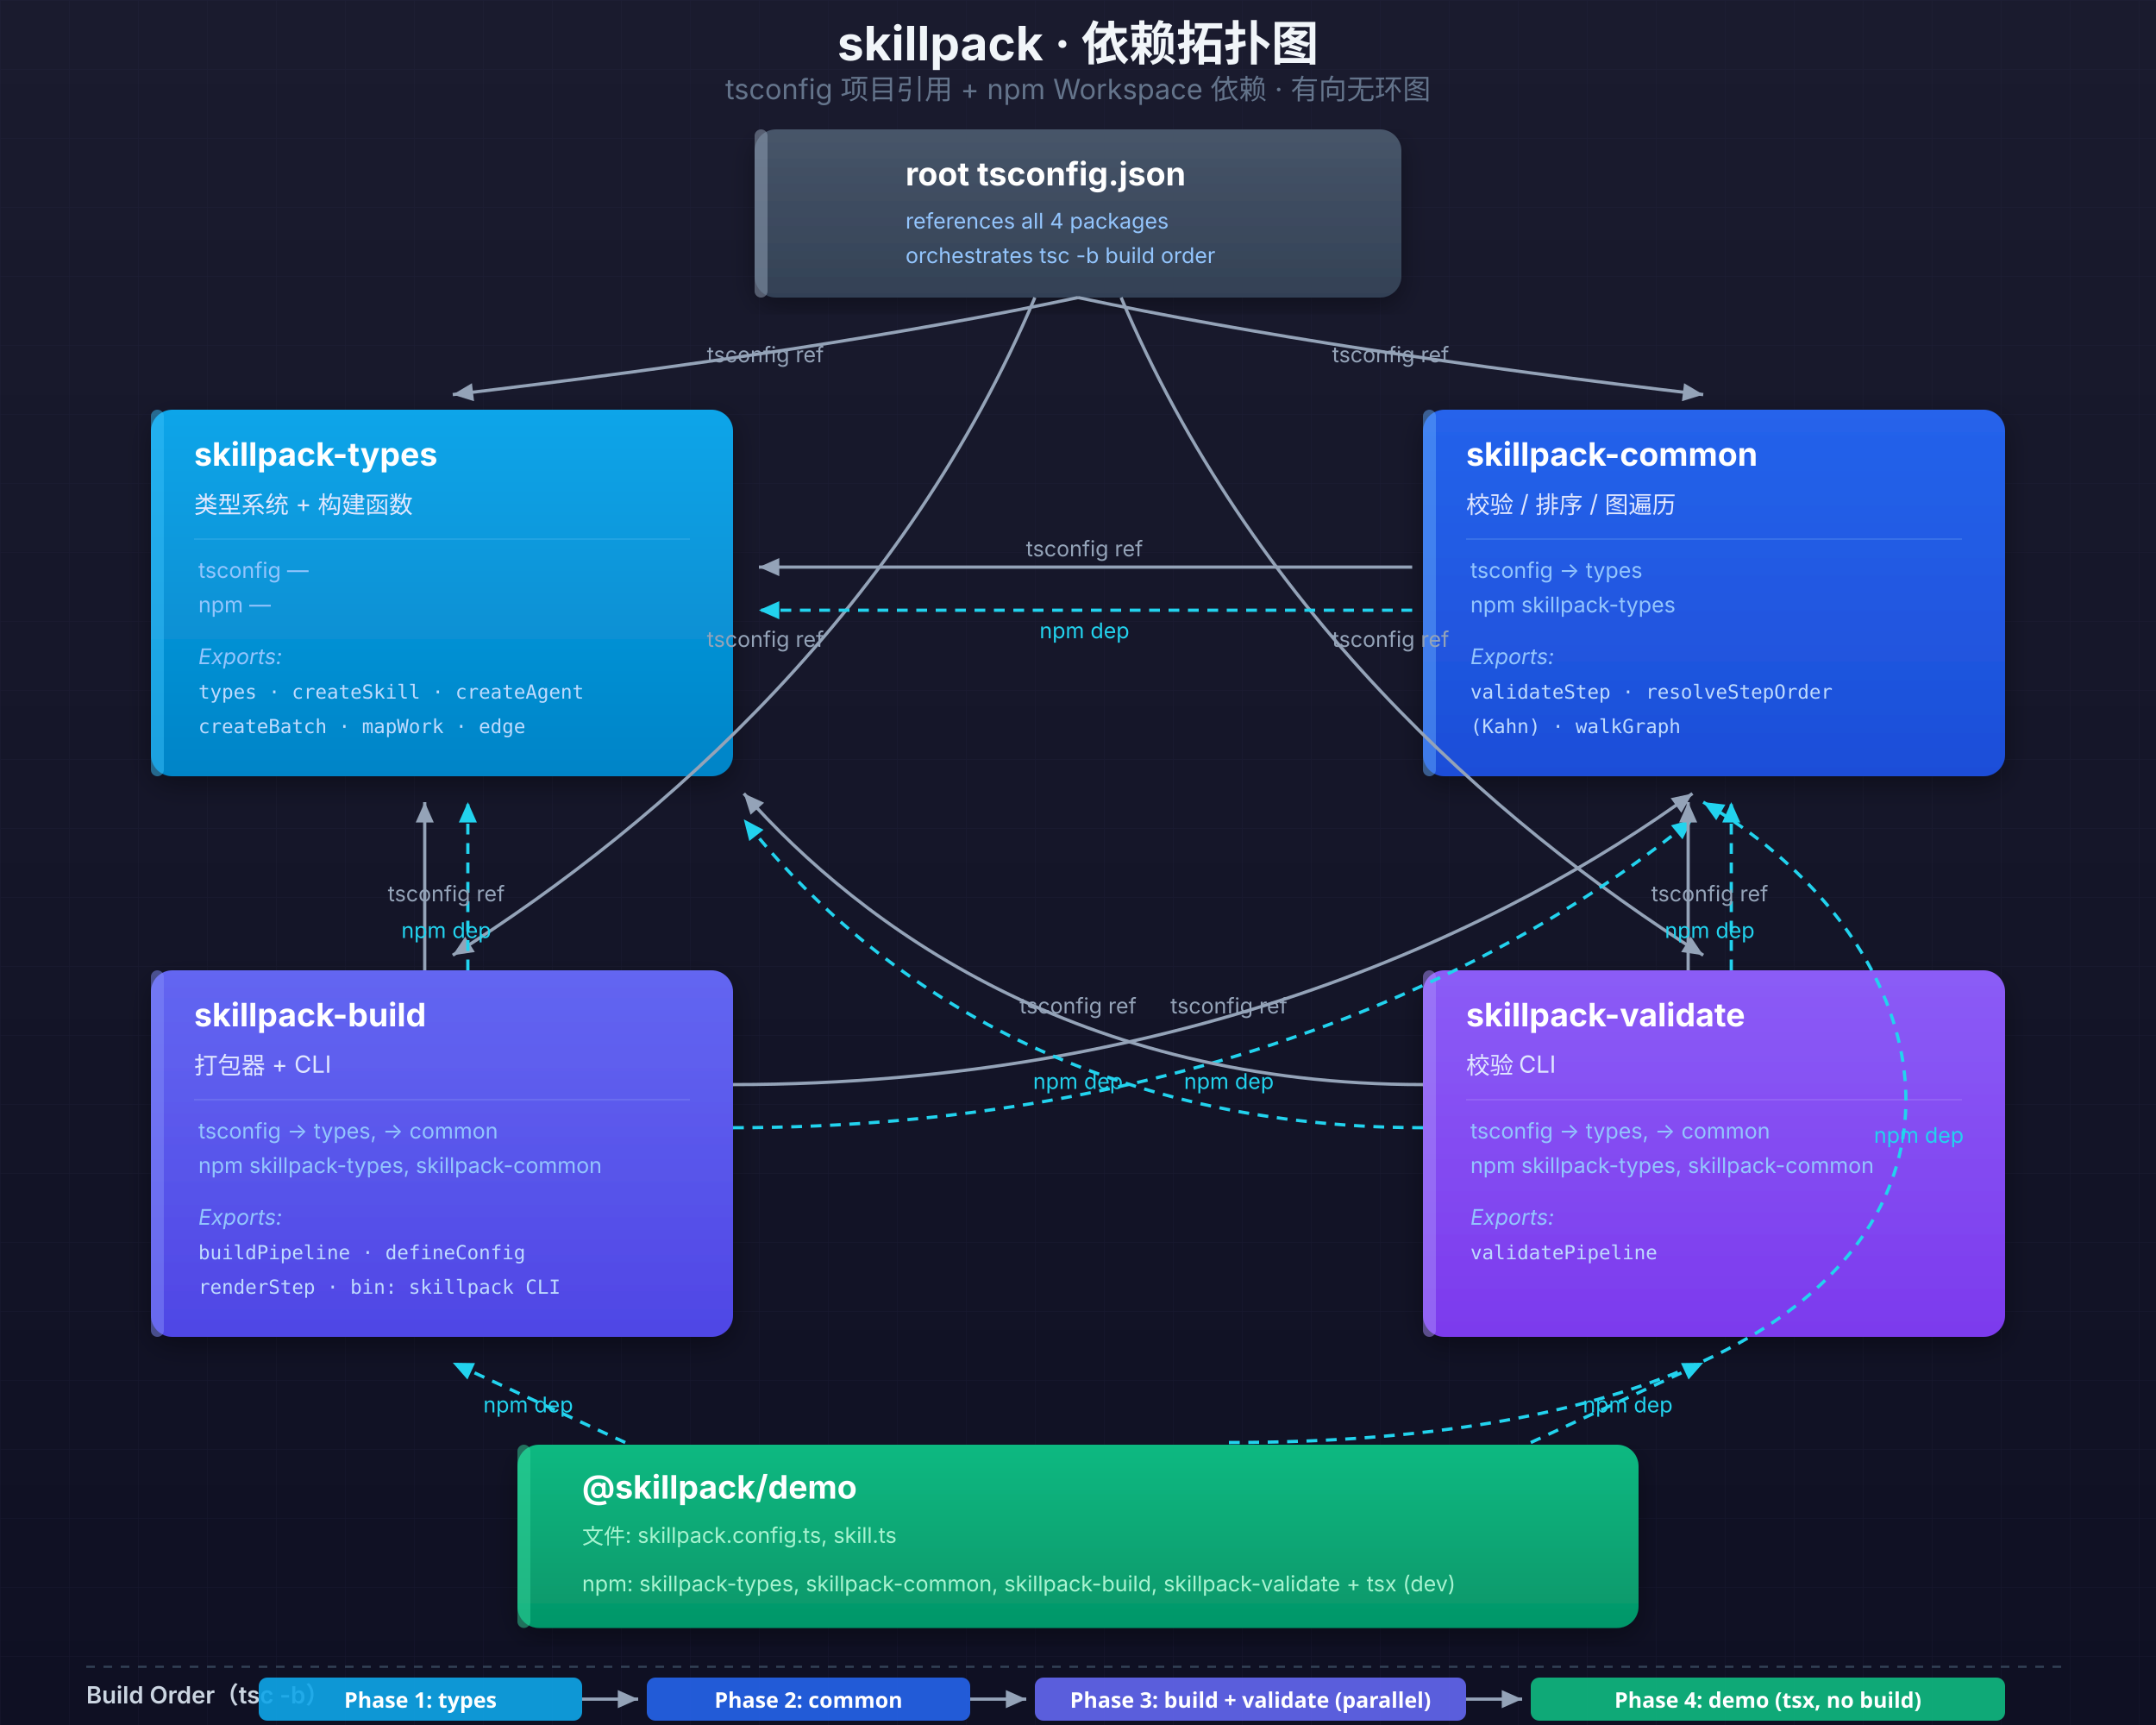
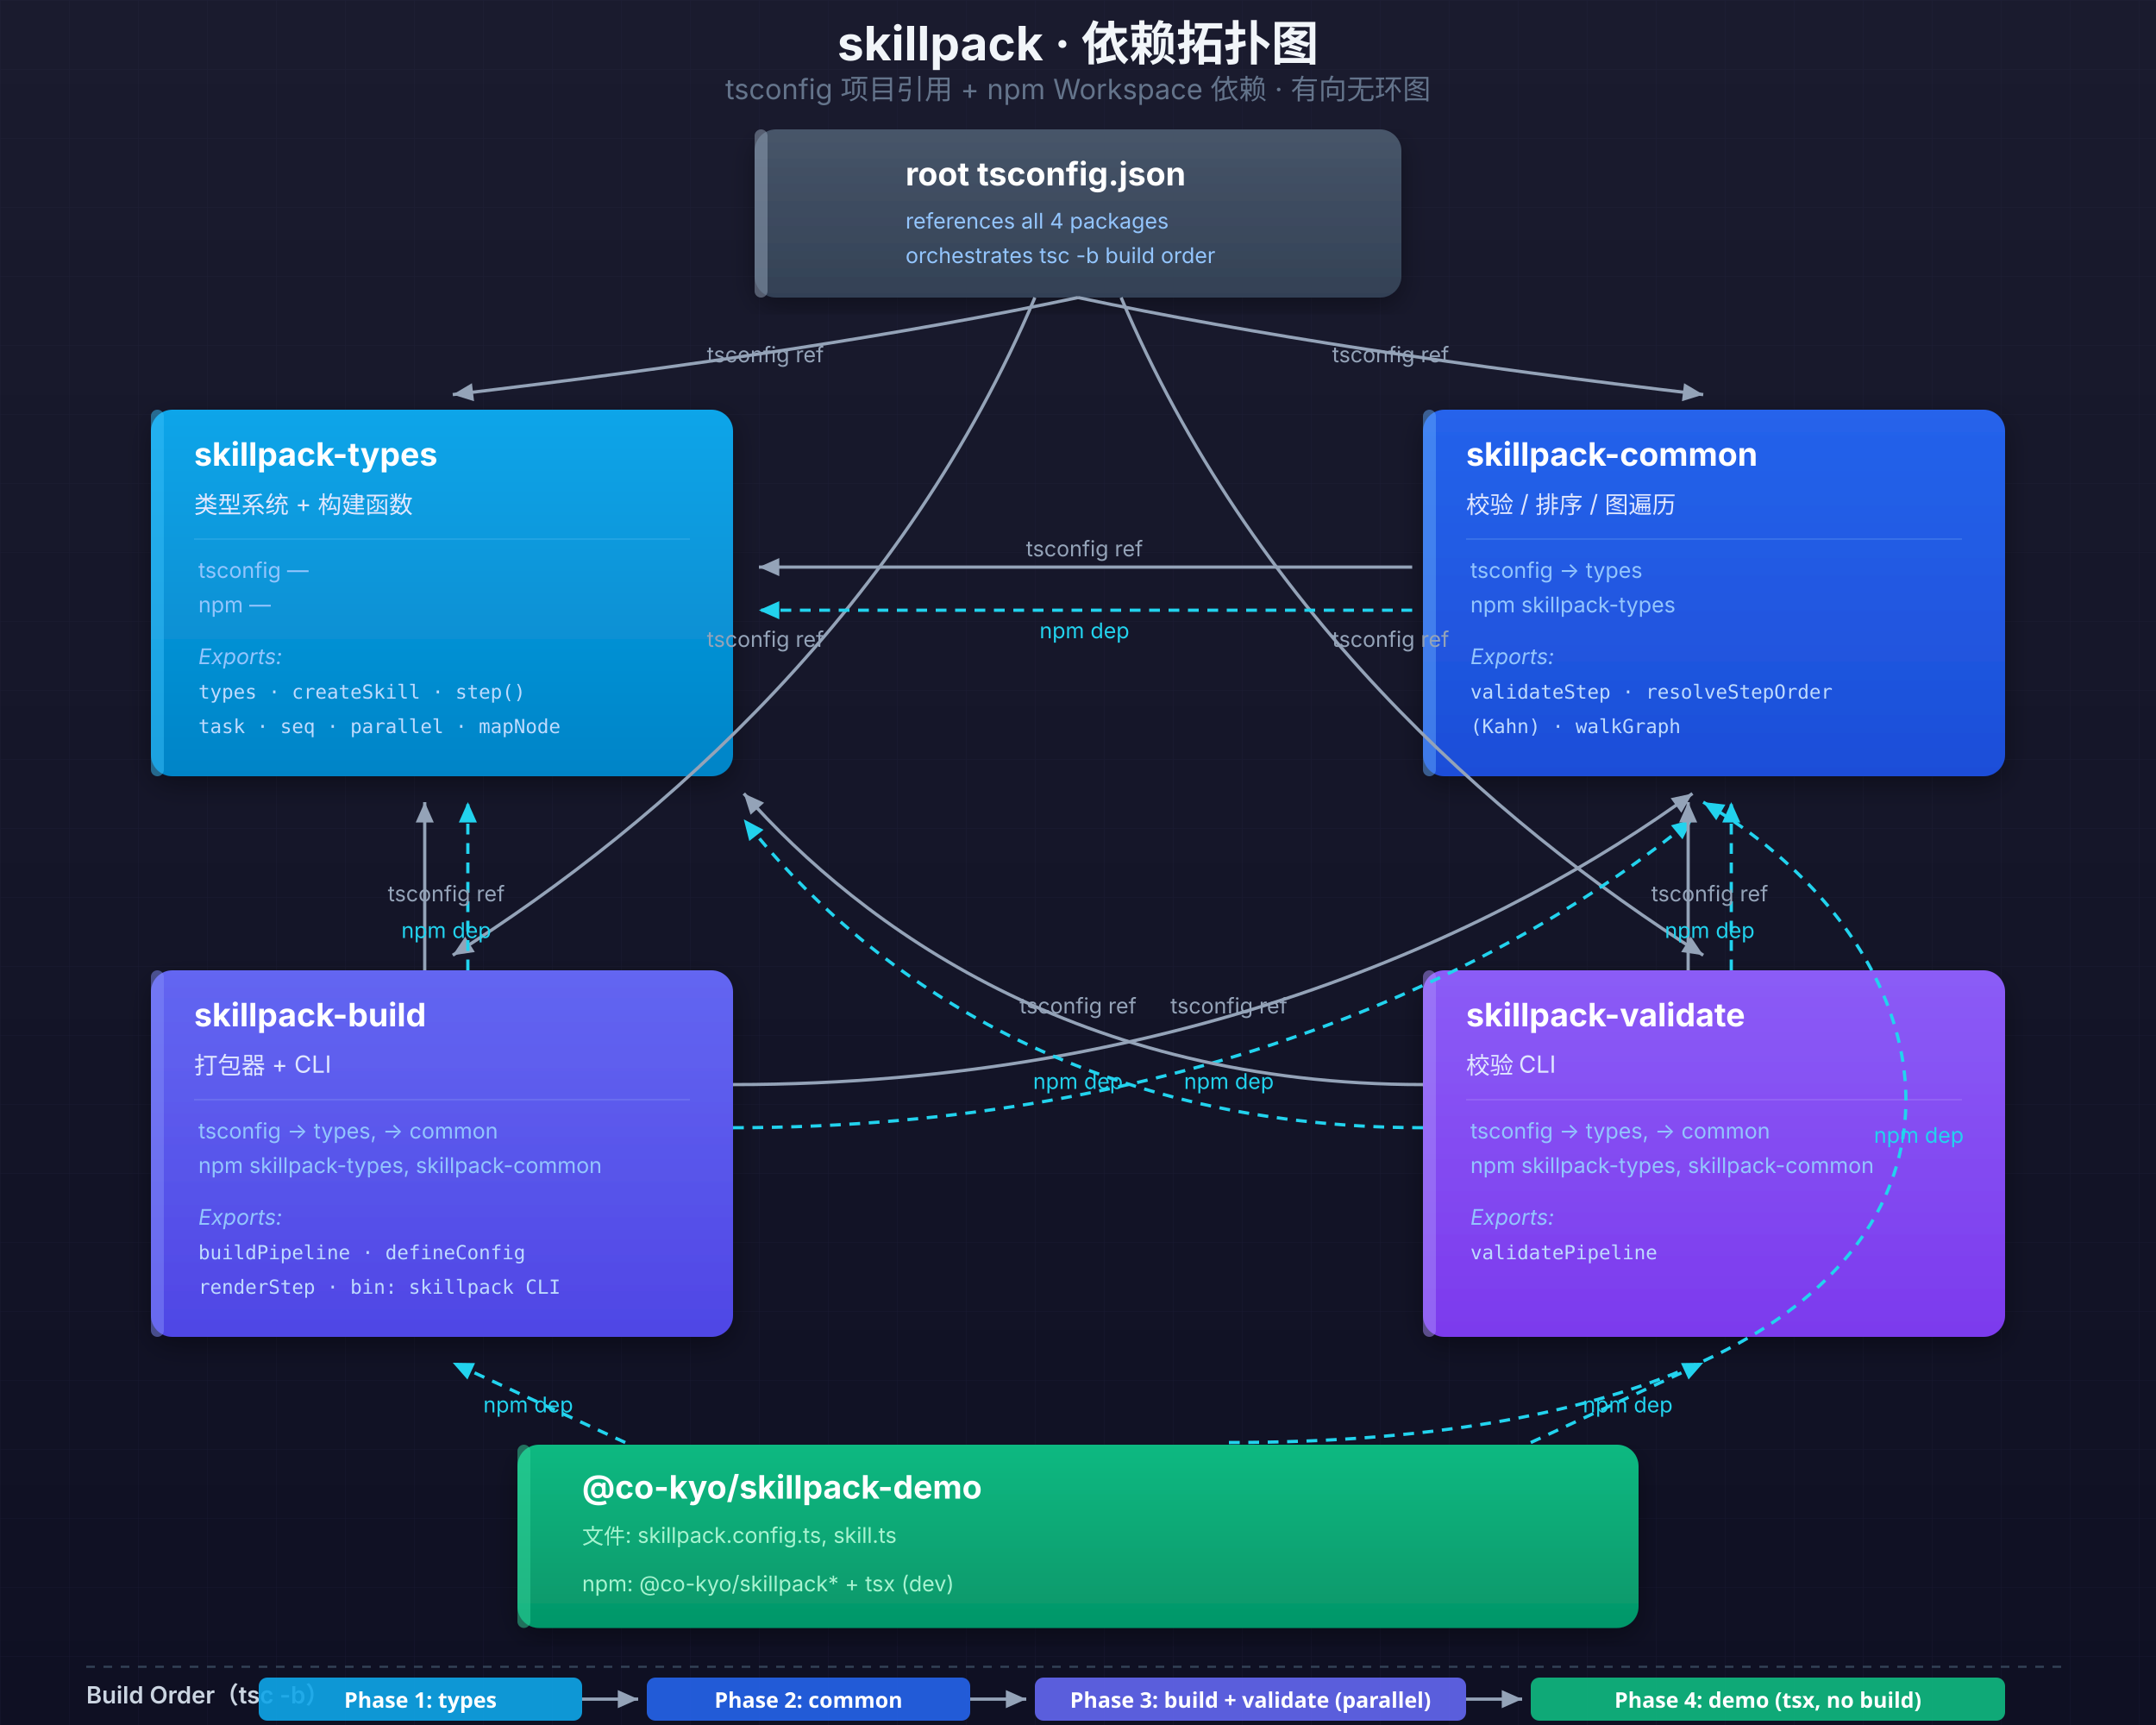
<svg xmlns="http://www.w3.org/2000/svg" viewBox="0 0 1000 800" width="100%" height="100%">
  <defs>
    <filter id="shadow" x="-5%" y="-5%" width="115%" height="115%">
      <feDropShadow dx="0" dy="4" stdDeviation="6" flood-color="#000" flood-opacity="0.35" />
    </filter>
    <filter id="shadow-light" x="-5%" y="-5%" width="115%" height="115%">
      <feDropShadow dx="0" dy="3" stdDeviation="4" flood-color="#000" flood-opacity="0.2" />
    </filter>
    <pattern id="grid" width="32" height="32" patternUnits="userSpaceOnUse">
      <path d="M32 0L0 0 0 32" fill="none" stroke="#2a2b4e" stroke-width="0.5" />
    </pattern>
    <marker id="arrow-solid" viewBox="0 0 10 10" refX="9" refY="5" markerWidth="7" markerHeight="7" orient="auto">
      <path d="M0,1 L9,5 L0,9 Z" fill="#94a3b8" />
    </marker>
    <marker id="arrow-dashed" viewBox="0 0 10 10" refX="9" refY="5" markerWidth="7" markerHeight="7" orient="auto">
      <path d="M0,1 L9,5 L0,9 Z" fill="#22d3ee" />
    </marker>
    <linearGradient id="grad-bg" x1="0" y1="0" x2="0" y2="1">
      <stop offset="0%" stop-color="#1a1b2e" />
      <stop offset="100%" stop-color="#0f1023" />
    </linearGradient>
    <linearGradient id="g-teal" x1="0" y1="0" x2="0" y2="1">
      <stop offset="0%" stop-color="#0ea5e9" />
      <stop offset="100%" stop-color="#0284c7" />
    </linearGradient>
    <linearGradient id="g-blue" x1="0" y1="0" x2="0" y2="1">
      <stop offset="0%" stop-color="#2563eb" />
      <stop offset="100%" stop-color="#1d4ed8" />
    </linearGradient>
    <linearGradient id="g-indigo" x1="0" y1="0" x2="0" y2="1">
      <stop offset="0%" stop-color="#6366f1" />
      <stop offset="100%" stop-color="#4f46e5" />
    </linearGradient>
    <linearGradient id="g-violet" x1="0" y1="0" x2="0" y2="1">
      <stop offset="0%" stop-color="#8b5cf6" />
      <stop offset="100%" stop-color="#7c3aed" />
    </linearGradient>
    <linearGradient id="g-gray" x1="0" y1="0" x2="0" y2="1">
      <stop offset="0%" stop-color="#475569" />
      <stop offset="100%" stop-color="#334155" />
    </linearGradient>
    <linearGradient id="g-green" x1="0" y1="0" x2="0" y2="1">
      <stop offset="0%" stop-color="#10b981" />
      <stop offset="100%" stop-color="#059669" />
    </linearGradient>
  </defs>
  <style>
    .page-title { font-family: system-ui, -apple-system, sans-serif; font-size: 22px; font-weight: 700; fill: #f1f5f9; }
    .page-subtitle { font-family: system-ui, -apple-system, sans-serif; font-size: 13px; fill: #64748b; }
    .node-title { font-family: system-ui, -apple-system, sans-serif; font-size: 15px; font-weight: 700; fill: #ffffff; }
    .node-subtitle { font-family: system-ui, -apple-system, sans-serif; font-size: 11px; fill: #e0e7ff; }
    .node-label { font-family: system-ui, -apple-system, sans-serif; font-size: 10px; fill: #93c5fd; }
    .node-code { font-family: "Consolas", "SF Mono", "Fira Code", monospace; font-size: 9px; fill: #bfdbfe; }
    .node-info { font-family: system-ui, -apple-system, sans-serif; font-size: 10px; fill: #a7f3d0; }
    .arrow-label { font-family: system-ui, -apple-system, sans-serif; font-size: 10px; fill: #94a3b8; }
    .arrow-label-dash { font-family: system-ui, -apple-system, sans-serif; font-size: 10px; fill: #22d3ee; }
    .arrow-label-solid { font-family: system-ui, -apple-system, sans-serif; font-size: 10px; fill: #94a3b8; }
    .legend-title { font-family: system-ui, -apple-system, sans-serif; font-size: 11px; font-weight: 600; fill: #cbd5e1; }
    .node:hover { filter: brightness(1.12); cursor: pointer; }
    .divider { font-family: system-ui, -apple-system, sans-serif; font-size: 10px; fill: #475569; }
  </style>
  <rect width="1000" height="800" fill="url(#grad-bg)" />
  <rect width="1000" height="800" fill="url(#grid)" opacity="0.25" />
  <text x="500" y="28" text-anchor="middle" class="page-title">skillpack · 依赖拓扑图</text>
  <text x="500" y="46" text-anchor="middle" class="page-subtitle">tsconfig 项目引用 + npm Workspace 依赖 · 有向无环图</text>
  <g class="node">
    <rect x="350" y="60" width="300" height="78" rx="10" ry="10" fill="url(#g-gray)" filter="url(#shadow)" />
    <rect x="350" y="60" width="6" height="78" rx="3" ry="3" fill="#94a3b8" opacity="0.5" />
    <text x="420" y="86" class="node-title" font-size="14">root tsconfig.json</text>
    <text x="420" y="106" class="node-label">references all 4 packages</text>
    <text x="420" y="122" class="node-label" fill="#64748b">orchestrates tsc -b build order</text>
  </g>
  <g class="node">
    <rect x="70" y="190" width="270" height="170" rx="10" ry="10" fill="url(#g-teal)" filter="url(#shadow)" />
    <rect x="70" y="190" width="6" height="170" rx="3" ry="3" fill="#38bdf8" opacity="0.5" />
    <text x="90" y="216" class="node-title">skillpack-types</text>
    <text x="90" y="238" class="node-subtitle">类型系统 + 构建函数</text>
    <line x1="90" y1="250" x2="320" y2="250" stroke="#7dd3fc" stroke-width="0.5" opacity="0.3" />
    <text x="92" y="268" class="node-label">tsconfig  —</text>
    <text x="92" y="284" class="node-label">npm  —</text>
    <text x="92" y="308" class="node-label" fill="#7dd3fc" font-style="italic">Exports:</text>
-     <text x="92" y="324" class="node-code">types · createSkill · createAgent</text>
-     <text x="92" y="340" class="node-code">createBatch · mapWork · edge</text>
+     <text x="92" y="324" class="node-code">types · createSkill · step()</text>
+     <text x="92" y="340" class="node-code">task · seq · parallel · mapNode</text>
  </g>
  <g class="node">
    <rect x="660" y="190" width="270" height="170" rx="10" ry="10" fill="url(#g-blue)" filter="url(#shadow)" />
    <rect x="660" y="190" width="6" height="170" rx="3" ry="3" fill="#60a5fa" opacity="0.5" />
    <text x="680" y="216" class="node-title">skillpack-common</text>
    <text x="680" y="238" class="node-subtitle">校验 / 排序 / 图遍历</text>
    <line x1="680" y1="250" x2="910" y2="250" stroke="#93c5fd" stroke-width="0.5" opacity="0.3" />
    <text x="682" y="268" class="node-label">tsconfig  → types</text>
    <text x="682" y="284" class="node-label">npm  skillpack-types</text>
    <text x="682" y="308" class="node-label" fill="#93c5fd" font-style="italic">Exports:</text>
    <text x="682" y="324" class="node-code">validateStep · resolveStepOrder</text>
    <text x="682" y="340" class="node-code">(Kahn) · walkGraph</text>
  </g>
  <g class="node">
    <rect x="70" y="450" width="270" height="170" rx="10" ry="10" fill="url(#g-indigo)" filter="url(#shadow)" />
    <rect x="70" y="450" width="6" height="170" rx="3" ry="3" fill="#818cf8" opacity="0.5" />
    <text x="90" y="476" class="node-title">skillpack-build</text>
    <text x="90" y="498" class="node-subtitle">打包器 + CLI</text>
    <line x1="90" y1="510" x2="320" y2="510" stroke="#a5b4fc" stroke-width="0.5" opacity="0.3" />
    <text x="92" y="528" class="node-label">tsconfig  → types, → common</text>
    <text x="92" y="544" class="node-label">npm  skillpack-types, skillpack-common</text>
    <text x="92" y="568" class="node-label" fill="#a5b4fc" font-style="italic">Exports:</text>
    <text x="92" y="584" class="node-code">buildPipeline · defineConfig</text>
    <text x="92" y="600" class="node-code">renderStep · bin: skillpack CLI</text>
  </g>
  <g class="node">
    <rect x="660" y="450" width="270" height="170" rx="10" ry="10" fill="url(#g-violet)" filter="url(#shadow)" />
    <rect x="660" y="450" width="6" height="170" rx="3" ry="3" fill="#a78bfa" opacity="0.5" />
    <text x="680" y="476" class="node-title">skillpack-validate</text>
    <text x="680" y="498" class="node-subtitle">校验 CLI</text>
    <line x1="680" y1="510" x2="910" y2="510" stroke="#c4b5fd" stroke-width="0.5" opacity="0.3" />
    <text x="682" y="528" class="node-label">tsconfig  → types, → common</text>
    <text x="682" y="544" class="node-label">npm  skillpack-types, skillpack-common</text>
    <text x="682" y="568" class="node-label" fill="#c4b5fd" font-style="italic">Exports:</text>
    <text x="682" y="584" class="node-code">validatePipeline</text>
  </g>
  <g class="node">
    <rect x="240" y="670" width="520" height="85" rx="10" ry="10" fill="url(#g-green)" filter="url(#shadow)" />
    <rect x="240" y="670" width="6" height="85" rx="3" ry="3" fill="#34d399" opacity="0.5" />
-     <text x="270" y="695" class="node-title">@skillpack/demo</text>
+     <text x="270" y="695" class="node-title">@co-kyo/skillpack-demo</text>
    <text x="270" y="716" class="node-info">文件: skillpack.config.ts, skill.ts</text>
-     <text x="270" y="738" class="node-info">npm: skillpack-types, skillpack-common, skillpack-build, skillpack-validate + tsx (dev)</text>
+     <text x="270" y="738" class="node-info">npm: @co-kyo/skillpack* + tsx (dev)</text>
  </g>
  <path d="M 500 138 C 420 155, 320 170, 210 183" stroke="#94a3b8" stroke-width="1.5" fill="none" marker-end="url(#arrow-solid)" />
  <text x="355" y="168" text-anchor="middle" class="arrow-label-solid">tsconfig ref</text>
  <path d="M 500 138 C 580 155, 680 170, 790 183" stroke="#94a3b8" stroke-width="1.5" fill="none" marker-end="url(#arrow-solid)" />
  <text x="645" y="168" text-anchor="middle" class="arrow-label-solid">tsconfig ref</text>
  <path d="M 480 138 C 420 280, 310 380, 210 443" stroke="#94a3b8" stroke-width="1.5" fill="none" marker-end="url(#arrow-solid)" />
  <text x="355" y="300" text-anchor="middle" class="arrow-label-solid">tsconfig ref</text>
  <path d="M 520 138 C 580 280, 690 380, 790 443" stroke="#94a3b8" stroke-width="1.5" fill="none" marker-end="url(#arrow-solid)" />
  <text x="645" y="300" text-anchor="middle" class="arrow-label-solid">tsconfig ref</text>
  <path d="M 655 263 L 352 263" stroke="#94a3b8" stroke-width="1.5" fill="none" marker-end="url(#arrow-solid)" />
  <path d="M 655 283 L 352 283" stroke="#22d3ee" stroke-width="1.5" stroke-dasharray="5,4" fill="none" marker-end="url(#arrow-dashed)" />
  <text x="503" y="258" text-anchor="middle" class="arrow-label-solid">tsconfig ref</text>
  <text x="503" y="296" text-anchor="middle" class="arrow-label-dash">npm dep</text>
  <path d="M 197 450 L 197 372" stroke="#94a3b8" stroke-width="1.5" fill="none" marker-end="url(#arrow-solid)" />
  <path d="M 217 450 L 217 372" stroke="#22d3ee" stroke-width="1.5" stroke-dasharray="5,4" fill="none" marker-end="url(#arrow-dashed)" />
  <text x="207" y="418" text-anchor="middle" class="arrow-label-solid">tsconfig ref</text>
  <text x="207" y="435" text-anchor="middle" class="arrow-label-dash">npm dep</text>
  <path d="M 340 503 C 550 503, 700 430, 785 368" stroke="#94a3b8" stroke-width="1.5" fill="none" marker-end="url(#arrow-solid)" />
  <path d="M 340 523 C 550 523, 700 450, 785 380" stroke="#22d3ee" stroke-width="1.5" stroke-dasharray="5,4" fill="none" marker-end="url(#arrow-dashed)" />
  <text x="570" y="470" text-anchor="middle" class="arrow-label-solid">tsconfig ref</text>
  <text x="570" y="505" text-anchor="middle" class="arrow-label-dash">npm dep</text>
  <path d="M 660 503 C 500 503, 400 430, 345 368" stroke="#94a3b8" stroke-width="1.5" fill="none" marker-end="url(#arrow-solid)" />
  <path d="M 660 523 C 500 523, 400 450, 345 380" stroke="#22d3ee" stroke-width="1.5" stroke-dasharray="5,4" fill="none" marker-end="url(#arrow-dashed)" />
  <text x="500" y="470" text-anchor="middle" class="arrow-label-solid">tsconfig ref</text>
  <text x="500" y="505" text-anchor="middle" class="arrow-label-dash">npm dep</text>
  <path d="M 783 450 L 783 372" stroke="#94a3b8" stroke-width="1.5" fill="none" marker-end="url(#arrow-solid)" />
  <path d="M 803 450 L 803 372" stroke="#22d3ee" stroke-width="1.5" stroke-dasharray="5,4" fill="none" marker-end="url(#arrow-dashed)" />
  <text x="793" y="418" text-anchor="middle" class="arrow-label-solid">tsconfig ref</text>
  <text x="793" y="435" text-anchor="middle" class="arrow-label-dash">npm dep</text>
  <path d="M 290 669 L 210 632" stroke="#22d3ee" stroke-width="1.5" stroke-dasharray="5,4" fill="none" marker-end="url(#arrow-dashed)" />
  <text x="245" y="655" text-anchor="middle" class="arrow-label-dash">npm dep</text>
  <path d="M 710 669 L 790 632" stroke="#22d3ee" stroke-width="1.5" stroke-dasharray="5,4" fill="none" marker-end="url(#arrow-dashed)" />
  <text x="755" y="655" text-anchor="middle" class="arrow-label-dash">npm dep</text>
  <path d="M 570 669 C 940 669, 940 460, 790 372" stroke="#22d3ee" stroke-width="1.5" stroke-dasharray="5,4" fill="none" marker-end="url(#arrow-dashed)" />
  <text x="890" y="530" text-anchor="middle" class="arrow-label-dash">npm dep</text>
  <line x1="40" y1="773" x2="960" y2="773" stroke="#334155" stroke-width="1" stroke-dasharray="4,4" />
  <text x="40" y="790" class="legend-title" font-size="12">Build Order（tsc -b）</text>
  <rect x="120" y="778" width="150" height="20" rx="4" ry="4" fill="#0ea5e9" opacity="0.9" />
  <text x="195" y="792" text-anchor="middle" font-family="system-ui, sans-serif" font-size="10" font-weight="600" fill="#fff">Phase 1: types</text>
  <path d="M 270 788 L 296 788" stroke="#94a3b8" stroke-width="1.5" fill="none" marker-end="url(#arrow-solid)" />
  <rect x="300" y="778" width="150" height="20" rx="4" ry="4" fill="#2563eb" opacity="0.9" />
  <text x="375" y="792" text-anchor="middle" font-family="system-ui, sans-serif" font-size="10" font-weight="600" fill="#fff">Phase 2: common</text>
  <path d="M 450 788 L 476 788" stroke="#94a3b8" stroke-width="1.5" fill="none" marker-end="url(#arrow-solid)" />
  <rect x="480" y="778" width="200" height="20" rx="4" ry="4" fill="#6366f1" opacity="0.9" />
  <text x="580" y="792" text-anchor="middle" font-family="system-ui, sans-serif" font-size="10" font-weight="600" fill="#fff">Phase 3: build + validate (parallel)</text>
  <path d="M 680 788 L 706 788" stroke="#94a3b8" stroke-width="1.5" fill="none" marker-end="url(#arrow-solid)" />
  <rect x="710" y="778" width="220" height="20" rx="4" ry="4" fill="#10b981" opacity="0.9" />
  <text x="820" y="792" text-anchor="middle" font-family="system-ui, sans-serif" font-size="10" font-weight="600" fill="#fff">Phase 4: demo (tsx, no build)</text>
</svg>
